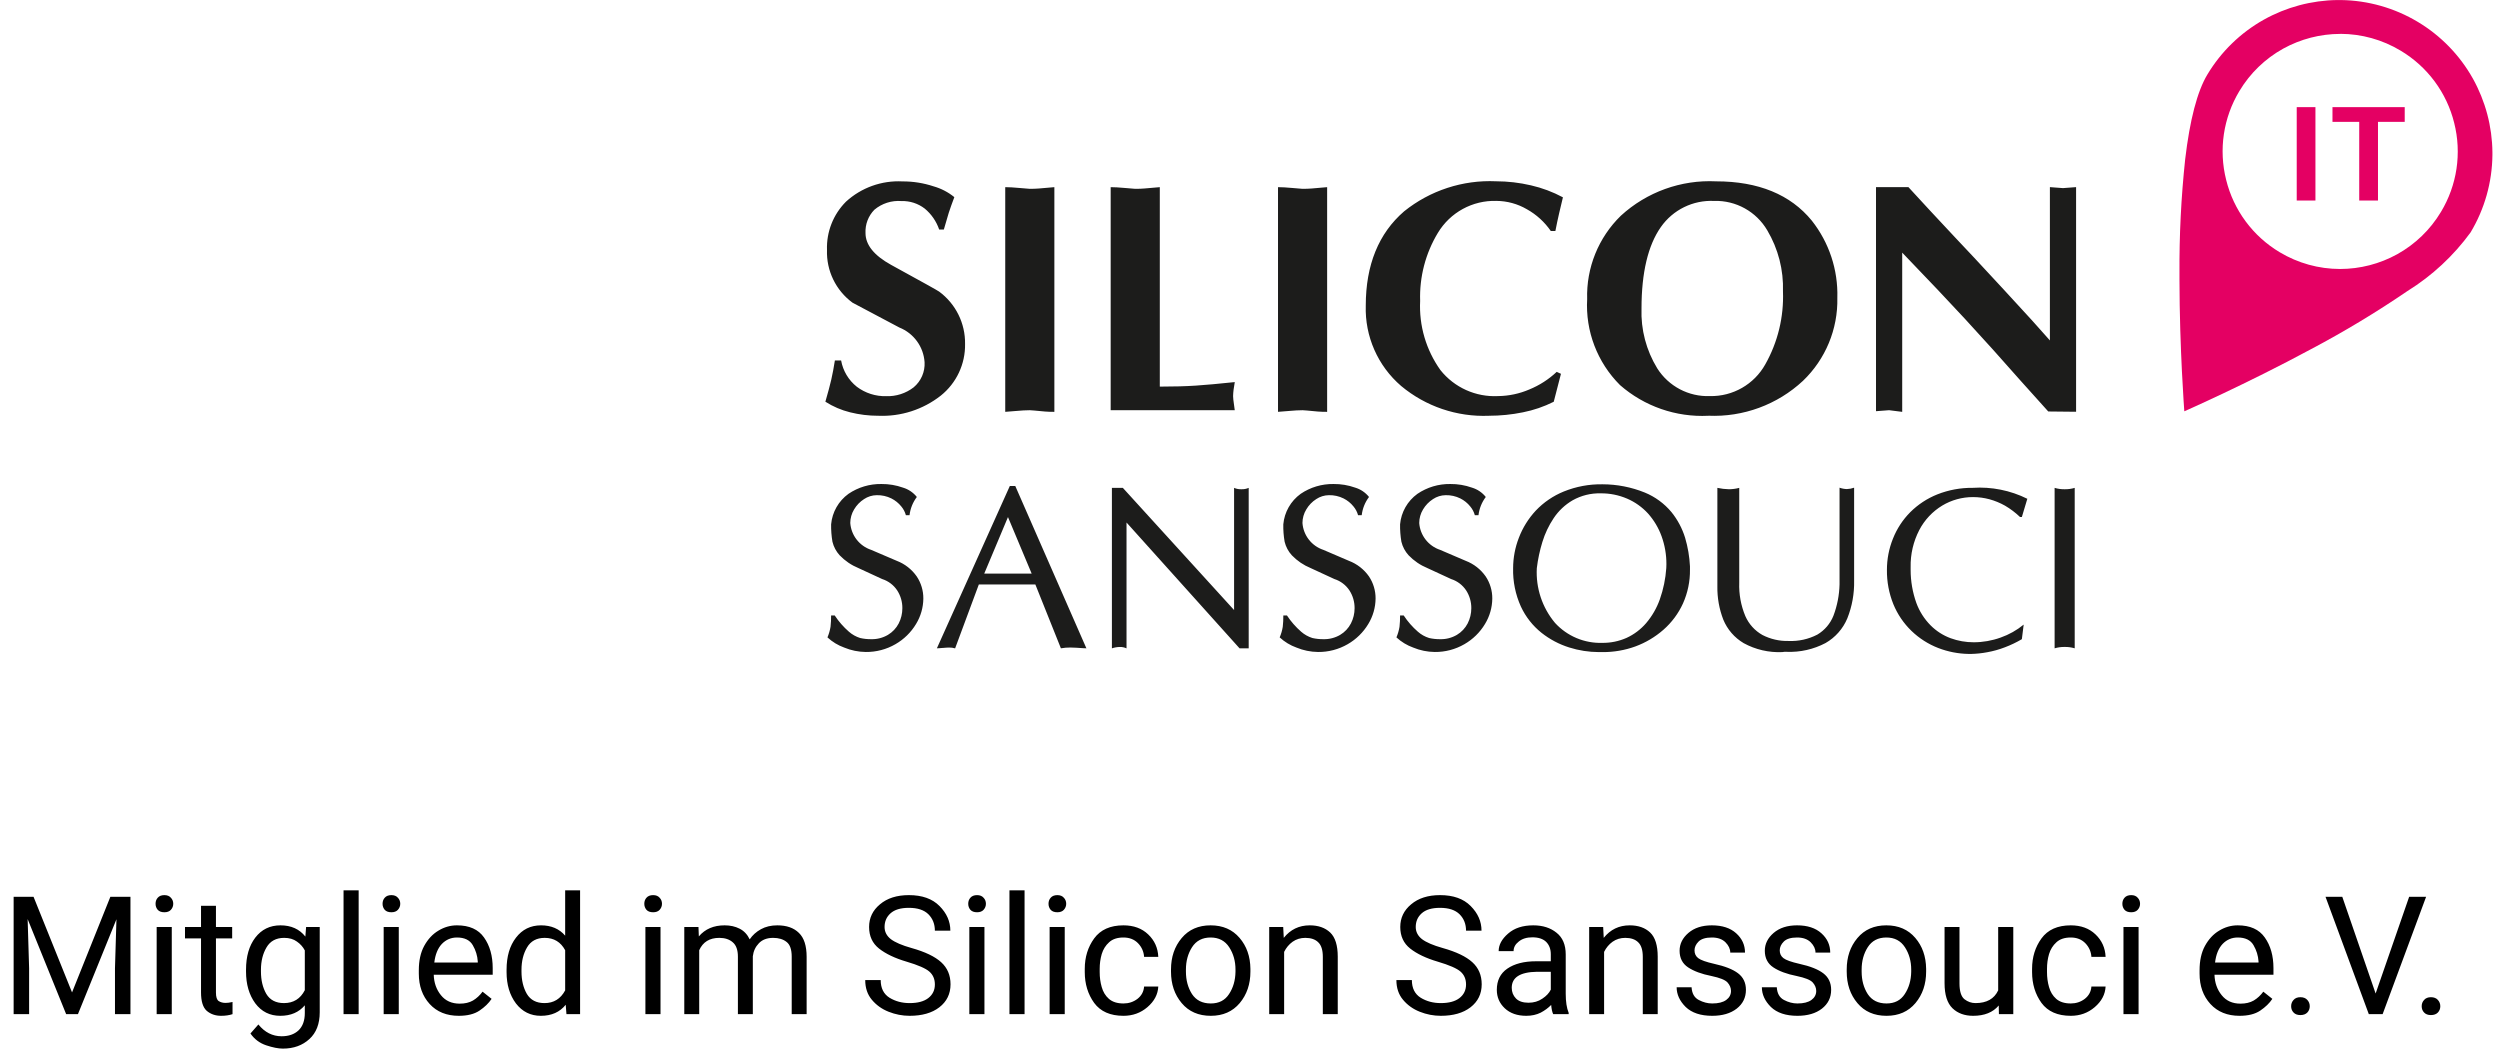
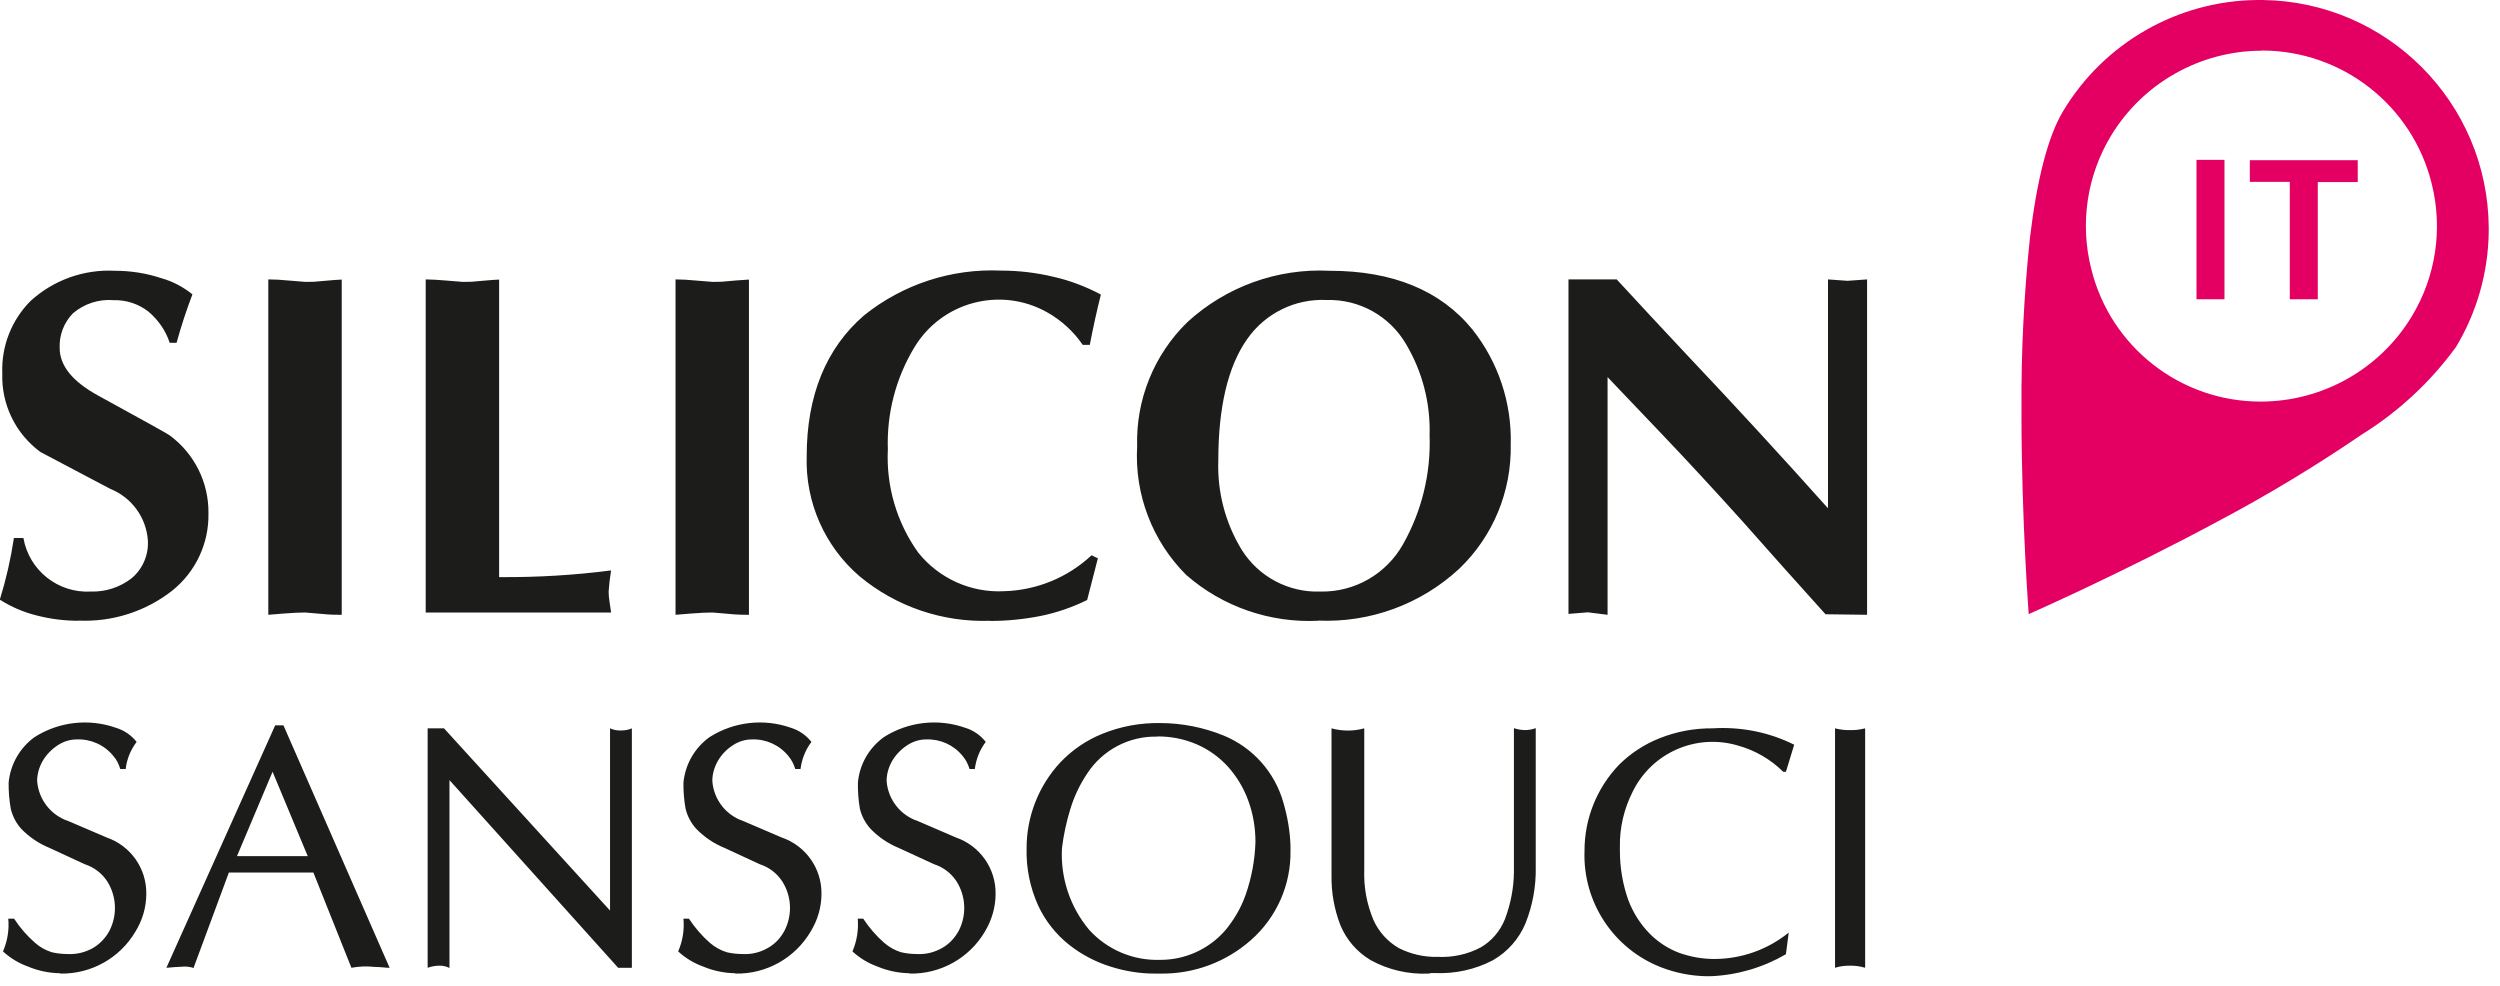
- <svg xmlns="http://www.w3.org/2000/svg" width="212" height="89" viewBox="0 0 212 89">
-   <g id="sisa-logo" transform="translate(-1084.643 -3972)">
-     <text id="Mitglied_im_Silicon_Sanssouci_e.V._" data-name="Mitglied im Silicon Sanssouci e.V. " transform="translate(1084.643 4058)" font-size="14" font-family="Roboto-Regular, Roboto">
-       <tspan x="0" y="0">Mitglied im Silicon Sanssouci e.V. </tspan>
-     </text>
-     <path id="Pfad_23752" data-name="Pfad 23752" d="M9520.526-3970.918h-.229a7.5,7.5,0,0,1-2.571-.5,6.827,6.827,0,0,1-2.274-1.452,6.651,6.651,0,0,1-1.535-2.26,7.518,7.518,0,0,1-.548-2.913,7.04,7.04,0,0,1,.515-2.659,6.665,6.665,0,0,1,1.459-2.231,6.848,6.848,0,0,1,2.3-1.514,7.914,7.914,0,0,1,2.992-.555,9.068,9.068,0,0,1,4.64.928l-.464,1.547h-.153a6.824,6.824,0,0,0-1.276-.964,5.89,5.89,0,0,0-1.326-.545,5.353,5.353,0,0,0-1.382-.182,5.05,5.05,0,0,0-2.614.719,5.283,5.283,0,0,0-1.946,2.072,6.546,6.546,0,0,0-.734,3.152v.232a8.335,8.335,0,0,0,.483,2.8,5.285,5.285,0,0,0,1.207,1.9,4.708,4.708,0,0,0,1.7,1.093,5.668,5.668,0,0,0,1.963.344,6.73,6.73,0,0,0,2.279-.4,6.406,6.406,0,0,0,1.954-1.1l-.155,1.237a9.245,9.245,0,0,1-1.437.688,8.087,8.087,0,0,1-1.507.421A8.387,8.387,0,0,1,9520.526-3970.918Zm-16.028-.156a6.225,6.225,0,0,1-3.276-.758,4.156,4.156,0,0,1-1.731-2,7.51,7.51,0,0,1-.5-2.817V-3985a5.021,5.021,0,0,0,.985.117,3.506,3.506,0,0,0,.87-.117v8.04a6.7,6.7,0,0,0,.517,2.836,3.412,3.412,0,0,0,1.449,1.6,4.569,4.569,0,0,0,2.21.507,4.835,4.835,0,0,0,2.449-.541,3.254,3.254,0,0,0,1.363-1.6,8.067,8.067,0,0,0,.517-2.657v-8.2a1.944,1.944,0,0,0,.619.117,1.951,1.951,0,0,0,.617-.117v7.887a8.16,8.16,0,0,1-.574,3.188,4.335,4.335,0,0,1-1.851,2.1,6.519,6.519,0,0,1-3.3.744c-.078,0-.142,0-.2,0S9504.56-3971.073,9504.5-3971.073Zm-15.231,0c-.049,0-.094,0-.144,0h-.008c-.05,0-.109,0-.177,0a8.419,8.419,0,0,1-2.511-.392,7.323,7.323,0,0,1-2.347-1.241,6.179,6.179,0,0,1-1.748-2.222,7.438,7.438,0,0,1-.662-3.257,7.161,7.161,0,0,1,.487-2.581,7.1,7.1,0,0,1,1.431-2.3,6.82,6.82,0,0,1,2.382-1.626,8.36,8.36,0,0,1,3.276-.61,9.577,9.577,0,0,1,3.59.7,5.819,5.819,0,0,1,2.26,1.657,6.507,6.507,0,0,1,1.158,2.174,10.343,10.343,0,0,1,.413,2.425v.273a6.821,6.821,0,0,1-.593,2.877,6.62,6.62,0,0,1-1.657,2.229,7.587,7.587,0,0,1-2.382,1.416A8.024,8.024,0,0,1,9489.267-3971.073Zm-.175-13.462a4.624,4.624,0,0,0-2.368.586,4.895,4.895,0,0,0-1.616,1.521,7.67,7.67,0,0,0-.959,2.026,12.808,12.808,0,0,0-.469,2.208,6.663,6.663,0,0,0,1.543,4.646,5.214,5.214,0,0,0,4.024,1.693,4.933,4.933,0,0,0,2.04-.421,4.883,4.883,0,0,0,1.662-1.251,6.45,6.45,0,0,0,1.16-2.011,10.032,10.032,0,0,0,.55-2.657c.007-.072.01-.179.01-.337a6.858,6.858,0,0,0-.411-2.368,5.934,5.934,0,0,0-1.148-1.925,5.2,5.2,0,0,0-1.77-1.26A5.553,5.553,0,0,0,9489.092-3984.536Zm-14.072,13.453a4.906,4.906,0,0,1-1.819-.373,4.185,4.185,0,0,1-1.426-.864,3.9,3.9,0,0,0,.261-.9,8.007,8.007,0,0,0,.048-.957h.309a6.681,6.681,0,0,0,1.2,1.373,2.606,2.606,0,0,0,.952.536,3.974,3.974,0,0,0,.939.1,2.669,2.669,0,0,0,1.416-.365,2.431,2.431,0,0,0,.916-.971,2.828,2.828,0,0,0,.309-1.291,2.733,2.733,0,0,0-.436-1.507,2.4,2.4,0,0,0-1.276-.966l-2.01-.928a4.677,4.677,0,0,1-1.595-1.086,2.6,2.6,0,0,1-.612-1.15,7.994,7.994,0,0,1-.112-1.476,3.585,3.585,0,0,1,1.471-2.585,4.828,4.828,0,0,1,2.791-.834,5.32,5.32,0,0,1,1.837.308,2.363,2.363,0,0,1,1.169.792,3.18,3.18,0,0,0-.619,1.547h-.309a1.944,1.944,0,0,0-.393-.748,2.534,2.534,0,0,0-.839-.677,2.658,2.658,0,0,0-1.244-.275,1.97,1.97,0,0,0-1.071.332,2.634,2.634,0,0,0-.847.88,2.228,2.228,0,0,0-.322,1.146,2.6,2.6,0,0,0,1.776,2.281l2.167.928a3.657,3.657,0,0,1,1.693,1.323,3.336,3.336,0,0,1,.56,1.875,4.218,4.218,0,0,1-.619,2.159,4.853,4.853,0,0,1-1.746,1.712A4.912,4.912,0,0,1,9475.02-3971.083Zm-9.9,0a4.906,4.906,0,0,1-1.819-.373,4.185,4.185,0,0,1-1.426-.864,3.8,3.8,0,0,0,.261-.9,8.007,8.007,0,0,0,.048-.957h.309a6.74,6.74,0,0,0,1.2,1.373,2.644,2.644,0,0,0,.954.536,3.983,3.983,0,0,0,.94.1,2.668,2.668,0,0,0,1.415-.365,2.414,2.414,0,0,0,.914-.971,2.814,2.814,0,0,0,.311-1.291,2.733,2.733,0,0,0-.436-1.507,2.4,2.4,0,0,0-1.276-.966l-2.009-.928a4.692,4.692,0,0,1-1.6-1.086,2.6,2.6,0,0,1-.612-1.15,7.745,7.745,0,0,1-.112-1.476,3.592,3.592,0,0,1,1.471-2.585,4.828,4.828,0,0,1,2.791-.834,5.32,5.32,0,0,1,1.837.308,2.363,2.363,0,0,1,1.169.792,3.18,3.18,0,0,0-.619,1.547h-.309a1.945,1.945,0,0,0-.392-.748,2.538,2.538,0,0,0-.84-.677,2.656,2.656,0,0,0-1.243-.275,1.975,1.975,0,0,0-1.072.332,2.6,2.6,0,0,0-.846.88,2.214,2.214,0,0,0-.323,1.146,2.6,2.6,0,0,0,1.777,2.281l2.164.928a3.655,3.655,0,0,1,1.7,1.323,3.336,3.336,0,0,1,.56,1.875,4.218,4.218,0,0,1-.619,2.159,4.853,4.853,0,0,1-1.746,1.712A4.912,4.912,0,0,1,9465.123-3971.083Zm-38.349,0a4.906,4.906,0,0,1-1.819-.373,4.185,4.185,0,0,1-1.426-.864,3.8,3.8,0,0,0,.261-.9,7.811,7.811,0,0,0,.048-.957h.309a6.74,6.74,0,0,0,1.2,1.373,2.644,2.644,0,0,0,.954.536,3.974,3.974,0,0,0,.939.1,2.669,2.669,0,0,0,1.416-.365,2.431,2.431,0,0,0,.916-.971,2.828,2.828,0,0,0,.309-1.291,2.733,2.733,0,0,0-.436-1.507,2.4,2.4,0,0,0-1.276-.966l-2.01-.928a4.68,4.68,0,0,1-1.595-1.086,2.6,2.6,0,0,1-.612-1.15,7.994,7.994,0,0,1-.112-1.476,3.585,3.585,0,0,1,1.471-2.585,4.828,4.828,0,0,1,2.791-.834,5.32,5.32,0,0,1,1.837.308,2.363,2.363,0,0,1,1.169.792,3.18,3.18,0,0,0-.619,1.547h-.309a1.945,1.945,0,0,0-.392-.748,2.544,2.544,0,0,0-.84-.677,2.658,2.658,0,0,0-1.244-.275,1.97,1.97,0,0,0-1.071.332,2.621,2.621,0,0,0-.847.88,2.228,2.228,0,0,0-.322,1.146,2.6,2.6,0,0,0,1.776,2.281l2.167.928a3.657,3.657,0,0,1,1.693,1.323,3.336,3.336,0,0,1,.56,1.875,4.218,4.218,0,0,1-.619,2.159,4.855,4.855,0,0,1-1.746,1.712A4.912,4.912,0,0,1,9426.774-3971.083Zm22.115-.307h0a1.244,1.244,0,0,0-.562-.118,2.144,2.144,0,0,0-.677.117V-3985h.928l9.433,10.36V-3985a1.413,1.413,0,0,0,.619.117,1.413,1.413,0,0,0,.62-.117v13.607h-.775l-9.585-10.669v10.67Zm-14.536,0h0a1.63,1.63,0,0,0-.5-.068c-.066,0-.183,0-.361.017l-.151.013-.038,0c-.083.007-.157.013-.225.02-.109.01-.2.014-.27.014l6.185-13.763h.464l6.03,13.762h-.024c-.068,0-.171,0-.307-.013l-.261-.018-.277-.018c-.185-.011-.35-.017-.493-.017a4.392,4.392,0,0,0-.8.067l-2.165-5.412h-4.795l-2.009,5.412Zm4.484-11.134h0l-2.012,4.793h4.021l-2.009-4.793Zm88.755,11.134h0V-3985a2.769,2.769,0,0,0,.852.117,2.753,2.753,0,0,0,.852-.117v13.606a2.8,2.8,0,0,0-.852-.116,2.771,2.771,0,0,0-.852.117Zm-47.974-19.724a10.927,10.927,0,0,1-7.44-2.526,8.63,8.63,0,0,1-3-6.821c0-3.441,1.094-6.128,3.251-7.988a11.6,11.6,0,0,1,7.8-2.549,13.1,13.1,0,0,1,2.958.344,10.888,10.888,0,0,1,2.71,1.016c-.116.465-.221.9-.32,1.346-.112.486-.218.98-.32,1.511h-.388a6.018,6.018,0,0,0-2.028-1.846,5.2,5.2,0,0,0-2.583-.708,5.6,5.6,0,0,0-4.969,2.717,10.486,10.486,0,0,0-1.5,5.766,9.3,9.3,0,0,0,1.72,5.864,5.865,5.865,0,0,0,4.891,2.205,6.9,6.9,0,0,0,2.649-.562,7.58,7.58,0,0,0,2.32-1.492l.361.165-.612,2.37a10.232,10.232,0,0,1-2.609.895A14.411,14.411,0,0,1,9479.619-3991.115Zm-51.792,0a9.837,9.837,0,0,1-2.373-.292,7.016,7.016,0,0,1-2.1-.9c.225-.78.389-1.393.5-1.873.113-.5.217-1.046.306-1.626h.528a3.68,3.68,0,0,0,1.33,2.229,3.972,3.972,0,0,0,2.5.8,3.6,3.6,0,0,0,2.318-.746,2.592,2.592,0,0,0,.93-2.136,3.412,3.412,0,0,0-2.138-2.939c-1.209-.638-2.613-1.38-3.973-2.107a5.317,5.317,0,0,1-2.164-4.465,5.522,5.522,0,0,1,1.609-4.1,6.592,6.592,0,0,1,4.8-1.719,8.229,8.229,0,0,1,2.626.418,4.91,4.91,0,0,1,1.763.916c-.2.529-.359.976-.474,1.332q-.277.947-.416,1.416H9433a3.98,3.98,0,0,0-1.225-1.777,3.079,3.079,0,0,0-1.971-.638,3.178,3.178,0,0,0-2.3.737,2.646,2.646,0,0,0-.751,1.98c0,.995.729,1.9,2.164,2.69,2.7,1.479,3.994,2.2,4.085,2.274a5.411,5.411,0,0,1,2.193,4.436,5.484,5.484,0,0,1-2.057,4.381A8.031,8.031,0,0,1,9427.827-3991.115Zm70.4,0a10.584,10.584,0,0,1-7.486-2.6,9.536,9.536,0,0,1-2.788-7.294,9.46,9.46,0,0,1,2.86-7.072,11.148,11.148,0,0,1,8.078-2.913c3.577,0,6.306,1.12,8.11,3.329a10.081,10.081,0,0,1,2.167,6.546,9.464,9.464,0,0,1-2.916,7.043A11.081,11.081,0,0,1,9498.226-3991.117Zm.5-18.217a5.207,5.207,0,0,0-4.527,2.217c-1.087,1.545-1.638,3.868-1.638,6.9a9.1,9.1,0,0,0,1.332,5.075,5.064,5.064,0,0,0,4.473,2.356,5.252,5.252,0,0,0,4.691-2.69,11.686,11.686,0,0,0,1.5-6.182,9.556,9.556,0,0,0-1.332-5.185A5.054,5.054,0,0,0,9498.725-4009.334Zm15.94,17.885h0l-1.111-.14-1.109.084v-19h2.75c1.146,1.253,2.444,2.653,3.97,4.279.777.812,2.07,2.2,4.068,4.36,1.943,2.1,3.238,3.529,3.958,4.36v-13l1.112.084,1.109-.084v19.05l-2.36-.025c-1.587-1.756-3.165-3.522-4.692-5.25-1.62-1.8-3.189-3.5-4.666-5.053l-3.027-3.167v13.5Zm-48.765,0h0c-.3,0-.563-.009-.776-.026-.861-.083-1.239-.113-1.306-.113-.308,0-.708.023-1.222.069-.534.049-.792.069-.861.069V-4010.5c.314,0,.715.023,1.225.07s.785.072.858.072c.285,0,.547-.01.777-.029.871-.081,1.237-.113,1.306-.113v19.05Zm-23.131,0h0c-.3,0-.564-.009-.776-.026-.861-.083-1.239-.113-1.306-.113-.309,0-.709.023-1.223.069-.534.049-.792.069-.86.069V-4010.5c.314,0,.714.023,1.222.07s.788.072.861.072c.285,0,.547-.01.777-.029.87-.081,1.235-.113,1.306-.113v19.05Zm15.3-.139h-10.524V-4010.5c.309,0,.72.024,1.222.07s.788.072.861.072c.313,0,.575-.01.776-.029.859-.08,1.238-.113,1.307-.113v16.913h.059c1.137,0,2.14-.028,2.98-.083s1.971-.158,3.319-.3c-.035.186-.067.394-.1.636a5.134,5.134,0,0,0-.043.557,4.772,4.772,0,0,0,.058.581c.038.259.064.462.083.611Z" transform="translate(-8268.715 7998.371)" fill="#1c1c1b" />
-     <path id="Pfad_23751" data-name="Pfad 23751" d="M9423.767-3976.125h0c0-.05-.4-5.228-.41-11.15v-.515a86.465,86.465,0,0,1,.482-9.688c.394-3.354,1.027-5.778,1.883-7.2a13.005,13.005,0,0,1,4.78-4.649,13.106,13.106,0,0,1,6.245-1.669h.294a13.014,13.014,0,0,1,6.531,1.855,13.015,13.015,0,0,1,4.66,4.793,13.1,13.1,0,0,1,1.663,6.266v.228a13.008,13.008,0,0,1-1.855,6.567,19.062,19.062,0,0,1-5.353,4.969,84.855,84.855,0,0,1-8.171,4.925c-5.516,2.973-10.7,5.249-10.749,5.272Zm13.229-32a10.03,10.03,0,0,0-4.848,1.253,9.948,9.948,0,0,0-3.707,3.588,9.9,9.9,0,0,0-1.123,7.546,9.9,9.9,0,0,0,4.541,6.128,9.952,9.952,0,0,0,5.116,1.42,10.036,10.036,0,0,0,4.849-1.252,9.959,9.959,0,0,0,3.707-3.588,9.9,9.9,0,0,0,1.123-7.545,9.9,9.9,0,0,0-4.543-6.13A9.942,9.942,0,0,0,9437-4008.13Zm3.192,14.128H9438.6v-6.671h-2.268v-1.247h6.126v1.247h-2.267v6.67Zm-5.3,0H9433.3v-7.919h1.587V-3994Z" transform="translate(-8153.895 7983)" fill="#e40063" />
+ <svg xmlns="http://www.w3.org/2000/svg" viewBox="0 0 142 56">
+   <g fill="none">
+     <path fill="#1C1C1B" d="M97.17 55.45h-.23a7.5 7.5 0 0 1-2.57-.5A6.83 6.83 0 0 1 90 48.33a7.04 7.04 0 0 1 1.97-4.9 6.85 6.85 0 0 1 2.3-1.5 7.91 7.91 0 0 1 3-.56c1.6-.1 3.2.21 4.64.93l-.47 1.54h-.15a5.89 5.89 0 0 0-2.6-1.5 5.05 5.05 0 0 0-5.94 2.6c-.5.98-.76 2.06-.74 3.16v.23c0 .95.16 1.9.48 2.8.27.71.68 1.36 1.21 1.9a4.7 4.7 0 0 0 1.7 1.1c.63.22 1.3.34 1.97.34a6.73 6.73 0 0 0 4.23-1.5l-.16 1.23a9.25 9.25 0 0 1-4.28 1.25zm-16.03-.15a6.23 6.23 0 0 1-3.28-.76 4.16 4.16 0 0 1-1.73-2 7.51 7.51 0 0 1-.5-2.82v-8.35a3.5 3.5 0 0 0 1.86 0v8.04a6.7 6.7 0 0 0 .52 2.84c.3.67.8 1.23 1.44 1.6.69.35 1.45.52 2.21.5.85.04 1.7-.14 2.45-.54.62-.36 1.1-.93 1.37-1.6.32-.85.5-1.75.51-2.65v-8.2c.2.07.41.1.62.11.21 0 .42-.04.62-.11v7.88a8.16 8.16 0 0 1-.58 3.2 4.33 4.33 0 0 1-1.85 2.1c-1.01.53-2.15.78-3.3.73h-.2c-.05 0-.1.03-.16.03zm-15.23 0h-.33c-.85 0-1.7-.14-2.51-.4a7.32 7.32 0 0 1-2.35-1.24 6.18 6.18 0 0 1-1.75-2.22 7.44 7.44 0 0 1-.66-3.25 7.16 7.16 0 0 1 1.92-4.89 6.82 6.82 0 0 1 2.38-1.62 8.36 8.36 0 0 1 3.28-.61c1.23 0 2.45.24 3.59.7a5.82 5.82 0 0 1 3.42 3.83c.23.79.37 1.6.4 2.42v.28a6.62 6.62 0 0 1-2.25 5.1 7.59 7.59 0 0 1-5.14 1.9zm-.18-13.46a4.62 4.62 0 0 0-3.98 2.1c-.42.63-.74 1.3-.96 2.03a12.8 12.8 0 0 0-.47 2.2 6.66 6.66 0 0 0 1.55 4.65 5.21 5.21 0 0 0 4.02 1.7 4.88 4.88 0 0 0 3.7-1.67c.5-.6.9-1.28 1.16-2.02a10.03 10.03 0 0 0 .56-3c0-.8-.13-1.6-.41-2.36a5.93 5.93 0 0 0-1.15-1.92 5.2 5.2 0 0 0-1.77-1.27 5.55 5.55 0 0 0-2.25-.45zM51.66 55.28a4.9 4.9 0 0 1-1.82-.38 4.19 4.19 0 0 1-1.42-.86 3.9 3.9 0 0 0 .3-1.86h.31c.34.51.74.98 1.2 1.38.28.24.6.42.96.53.3.07.62.1.94.1.5.02.98-.11 1.41-.36.4-.23.7-.57.92-.97a2.83 2.83 0 0 0-.13-2.8 2.4 2.4 0 0 0-1.27-.97l-2.02-.93a4.68 4.68 0 0 1-1.59-1.08 2.6 2.6 0 0 1-.61-1.15 8 8 0 0 1-.11-1.48c.09-1.03.63-1.97 1.47-2.58a5.32 5.32 0 0 1 4.63-.53c.46.14.86.42 1.16.8-.34.45-.55.98-.62 1.54h-.3c-.08-.27-.21-.53-.4-.75A2.53 2.53 0 0 0 52.6 42c-.38 0-.75.12-1.07.33-.35.23-.64.53-.85.88-.2.35-.32.74-.32 1.15a2.6 2.6 0 0 0 1.78 2.28l2.16.93a3.34 3.34 0 0 1 2.25 3.2c0 .76-.22 1.5-.61 2.15a4.85 4.85 0 0 1-4.27 2.38zm-9.9 0a4.9 4.9 0 0 1-1.82-.38 4.19 4.19 0 0 1-1.42-.86 3.8 3.8 0 0 0 .3-1.86h.31c.34.51.74.98 1.2 1.38.28.24.6.42.96.53.3.07.62.1.94.1.5.02.99-.11 1.41-.36.4-.23.71-.57.92-.97a2.81 2.81 0 0 0-.13-2.8 2.4 2.4 0 0 0-1.27-.97l-2.01-.93a4.7 4.7 0 0 1-1.6-1.08 2.6 2.6 0 0 1-.61-1.15 7.74 7.74 0 0 1-.12-1.48 3.6 3.6 0 0 1 1.48-2.58 5.32 5.32 0 0 1 4.63-.53c.45.14.86.42 1.16.8-.34.45-.55.98-.62 1.54h-.3c-.08-.27-.21-.53-.4-.75A2.54 2.54 0 0 0 42.7 42c-.38 0-.76.12-1.07.33a2.6 2.6 0 0 0-.85.88c-.2.35-.32.74-.32 1.15a2.6 2.6 0 0 0 1.77 2.28l2.17.93a3.34 3.34 0 0 1 2.26 3.2c0 .76-.22 1.5-.62 2.15a4.85 4.85 0 0 1-4.27 2.38zm-38.35 0a4.9 4.9 0 0 1-1.82-.38 4.19 4.19 0 0 1-1.42-.86 3.8 3.8 0 0 0 .3-1.86H.8c.33.51.74.98 1.2 1.38.27.24.6.42.95.53.3.07.62.1.94.1.5.02.99-.11 1.42-.36.38-.23.7-.57.91-.97a2.83 2.83 0 0 0-.13-2.8 2.4 2.4 0 0 0-1.27-.97l-2.01-.93a4.68 4.68 0 0 1-1.6-1.08 2.6 2.6 0 0 1-.6-1.15 8 8 0 0 1-.12-1.48c.1-1.03.63-1.97 1.47-2.58a5.32 5.32 0 0 1 4.63-.53c.46.14.87.42 1.17.8-.34.45-.56.98-.62 1.54h-.31c-.08-.27-.2-.53-.4-.75A2.54 2.54 0 0 0 4.35 42c-.38 0-.75.12-1.07.33-.35.23-.64.53-.85.88-.2.35-.32.74-.32 1.15a2.6 2.6 0 0 0 1.78 2.28l2.17.93a3.34 3.34 0 0 1 2.25 3.2c0 .76-.22 1.5-.62 2.15a4.85 4.85 0 0 1-4.26 2.38zm22.12-.3a1.24 1.24 0 0 0-.56-.13c-.23 0-.46.04-.68.12v-13.6h.93l9.43 10.35V41.37c.2.09.4.13.62.12.21 0 .42-.03.62-.12v13.6h-.78l-9.58-10.66v10.67zm-14.54 0a1.63 1.63 0 0 0-.5-.08l-.36.02-.15.01h-.04l-.22.02-.27.02 6.18-13.77h.47l6.03 13.77h-.03c-.07 0-.17 0-.3-.02l-.27-.02-.27-.01a4.4 4.4 0 0 0-1.3.05l-2.16-5.41H13l-2 5.4v.01zm4.49-11.14l-2.02 4.79h4.02l-2-4.8zm88.75 11.13v-13.6c.28.07.56.11.85.1.3.01.58-.03.86-.1v13.6a2.8 2.8 0 0 0-.86-.12c-.29 0-.57.03-.85.12zM56.26 35.26c-2.71.1-5.36-.8-7.44-2.53a8.63 8.63 0 0 1-3-6.82c0-3.44 1.1-6.13 3.25-7.99a11.6 11.6 0 0 1 7.8-2.55c1 0 1.99.12 2.96.35.94.21 1.85.56 2.7 1.01a52.53 52.53 0 0 0-.63 2.86h-.4a6.02 6.02 0 0 0-2.02-1.85 5.6 5.6 0 0 0-7.55 2 10.49 10.49 0 0 0-1.5 5.78 9.3 9.3 0 0 0 1.72 5.86c1.18 1.48 3 2.3 4.89 2.2A7.58 7.58 0 0 0 62 31.54l.36.17-.61 2.37c-.83.41-1.7.71-2.61.9-.95.19-1.92.29-2.89.29zm-51.8 0c-.8 0-1.6-.1-2.37-.3a7.02 7.02 0 0 1-2.1-.9 23.75 23.75 0 0 0 .8-3.5h.54a3.68 3.68 0 0 0 3.83 3.04 3.6 3.6 0 0 0 2.31-.75 2.6 2.6 0 0 0 .93-2.14 3.41 3.41 0 0 0-2.13-2.94l-3.98-2.1A5.32 5.32 0 0 1 .13 21.2a5.52 5.52 0 0 1 1.6-4.1 6.6 6.6 0 0 1 4.8-1.72c.9 0 1.79.14 2.63.42.65.18 1.25.5 1.77.92a29.87 29.87 0 0 0-.9 2.75h-.39c-.23-.7-.66-1.31-1.22-1.78a3.08 3.08 0 0 0-1.97-.64c-.84-.07-1.66.2-2.3.74a2.65 2.65 0 0 0-.76 1.98c0 1 .73 1.9 2.17 2.69 2.7 1.48 4 2.2 4.08 2.27a5.41 5.41 0 0 1 2.2 4.44 5.48 5.48 0 0 1-2.06 4.38 8.03 8.03 0 0 1-5.31 1.7zm70.4 0c-2.73.13-5.42-.8-7.48-2.6a9.54 9.54 0 0 1-2.79-7.3 9.46 9.46 0 0 1 2.86-7.07c2.2-2.01 5.1-3.06 8.08-2.91 3.58 0 6.3 1.12 8.1 3.33a10.08 10.08 0 0 1 2.18 6.54c.05 2.66-1 5.21-2.92 7.05a11.08 11.08 0 0 1-8.02 2.95zm.5-18.22a5.2 5.2 0 0 0-4.52 2.22c-1.09 1.54-1.64 3.86-1.64 6.9a9.1 9.1 0 0 0 1.33 5.07A5.06 5.06 0 0 0 75 33.6c1.95.04 3.75-1 4.7-2.7a11.69 11.69 0 0 0 1.5-6.17 9.56 9.56 0 0 0-1.34-5.19 5.05 5.05 0 0 0-4.5-2.5v.01zm15.95 17.88l-1.12-.14-1.1.09v-19h2.74c1.15 1.25 2.45 2.65 3.98 4.28a418.37 418.37 0 0 1 8.02 8.72v-13l1.11.08 1.11-.08v19.05l-2.36-.03A633.66 633.66 0 0 1 99 29.64c-1.62-1.8-3.19-3.5-4.67-5.05l-3.02-3.17v13.5zm-48.77 0c-.3 0-.56 0-.78-.02l-1.3-.11c-.31 0-.71.02-1.22.06l-.87.07V15.87c.32 0 .72.02 1.23.07l.86.07c.28 0 .55 0 .77-.03a39 39 0 0 1 1.31-.1v19.04zm-23.13 0c-.3 0-.57 0-.78-.02l-1.3-.11c-.31 0-.71.02-1.23.06l-.86.07V15.87c.32 0 .72.02 1.23.07l.86.07c.28 0 .54 0 .77-.03.87-.08 1.24-.1 1.31-.1v19.04zm15.3-.13H24.18V15.87c.31 0 .73.03 1.23.07l.86.07c.31 0 .57 0 .77-.03.86-.08 1.24-.1 1.31-.1v16.9h.06a46.6 46.6 0 0 0 6.3-.38 12.9 12.9 0 0 0-.14 1.2c0 .19.02.38.05.57l.09.62z" />
+     <path fill="#E40063" d="M115.23 34.88c0-.05-.4-5.23-.41-11.16v-.51c-.02-3.24.14-6.47.48-9.69.4-3.35 1.03-5.78 1.88-7.2A13 13 0 0 1 128.21 0h.3a13.01 13.01 0 0 1 12.85 12.92v.23a13 13 0 0 1-1.86 6.56 19.06 19.06 0 0 1-5.35 4.97 84.86 84.86 0 0 1-8.17 4.93c-5.52 2.97-10.7 5.25-10.75 5.27zm13.23-32a10.03 10.03 0 0 0-8.56 4.84 9.9 9.9 0 0 0-1.12 7.54 9.9 9.9 0 0 0 9.66 7.55 10.04 10.04 0 0 0 8.55-4.84 9.9 9.9 0 0 0 1.13-7.54 9.94 9.94 0 0 0-9.65-7.56h-.01zM131.65 17h-1.59v-6.67h-2.27V9.1h6.13v1.24h-2.27V17zm-5.3 0h-1.59V9.08h1.59V17z" />
  </g>
</svg>
